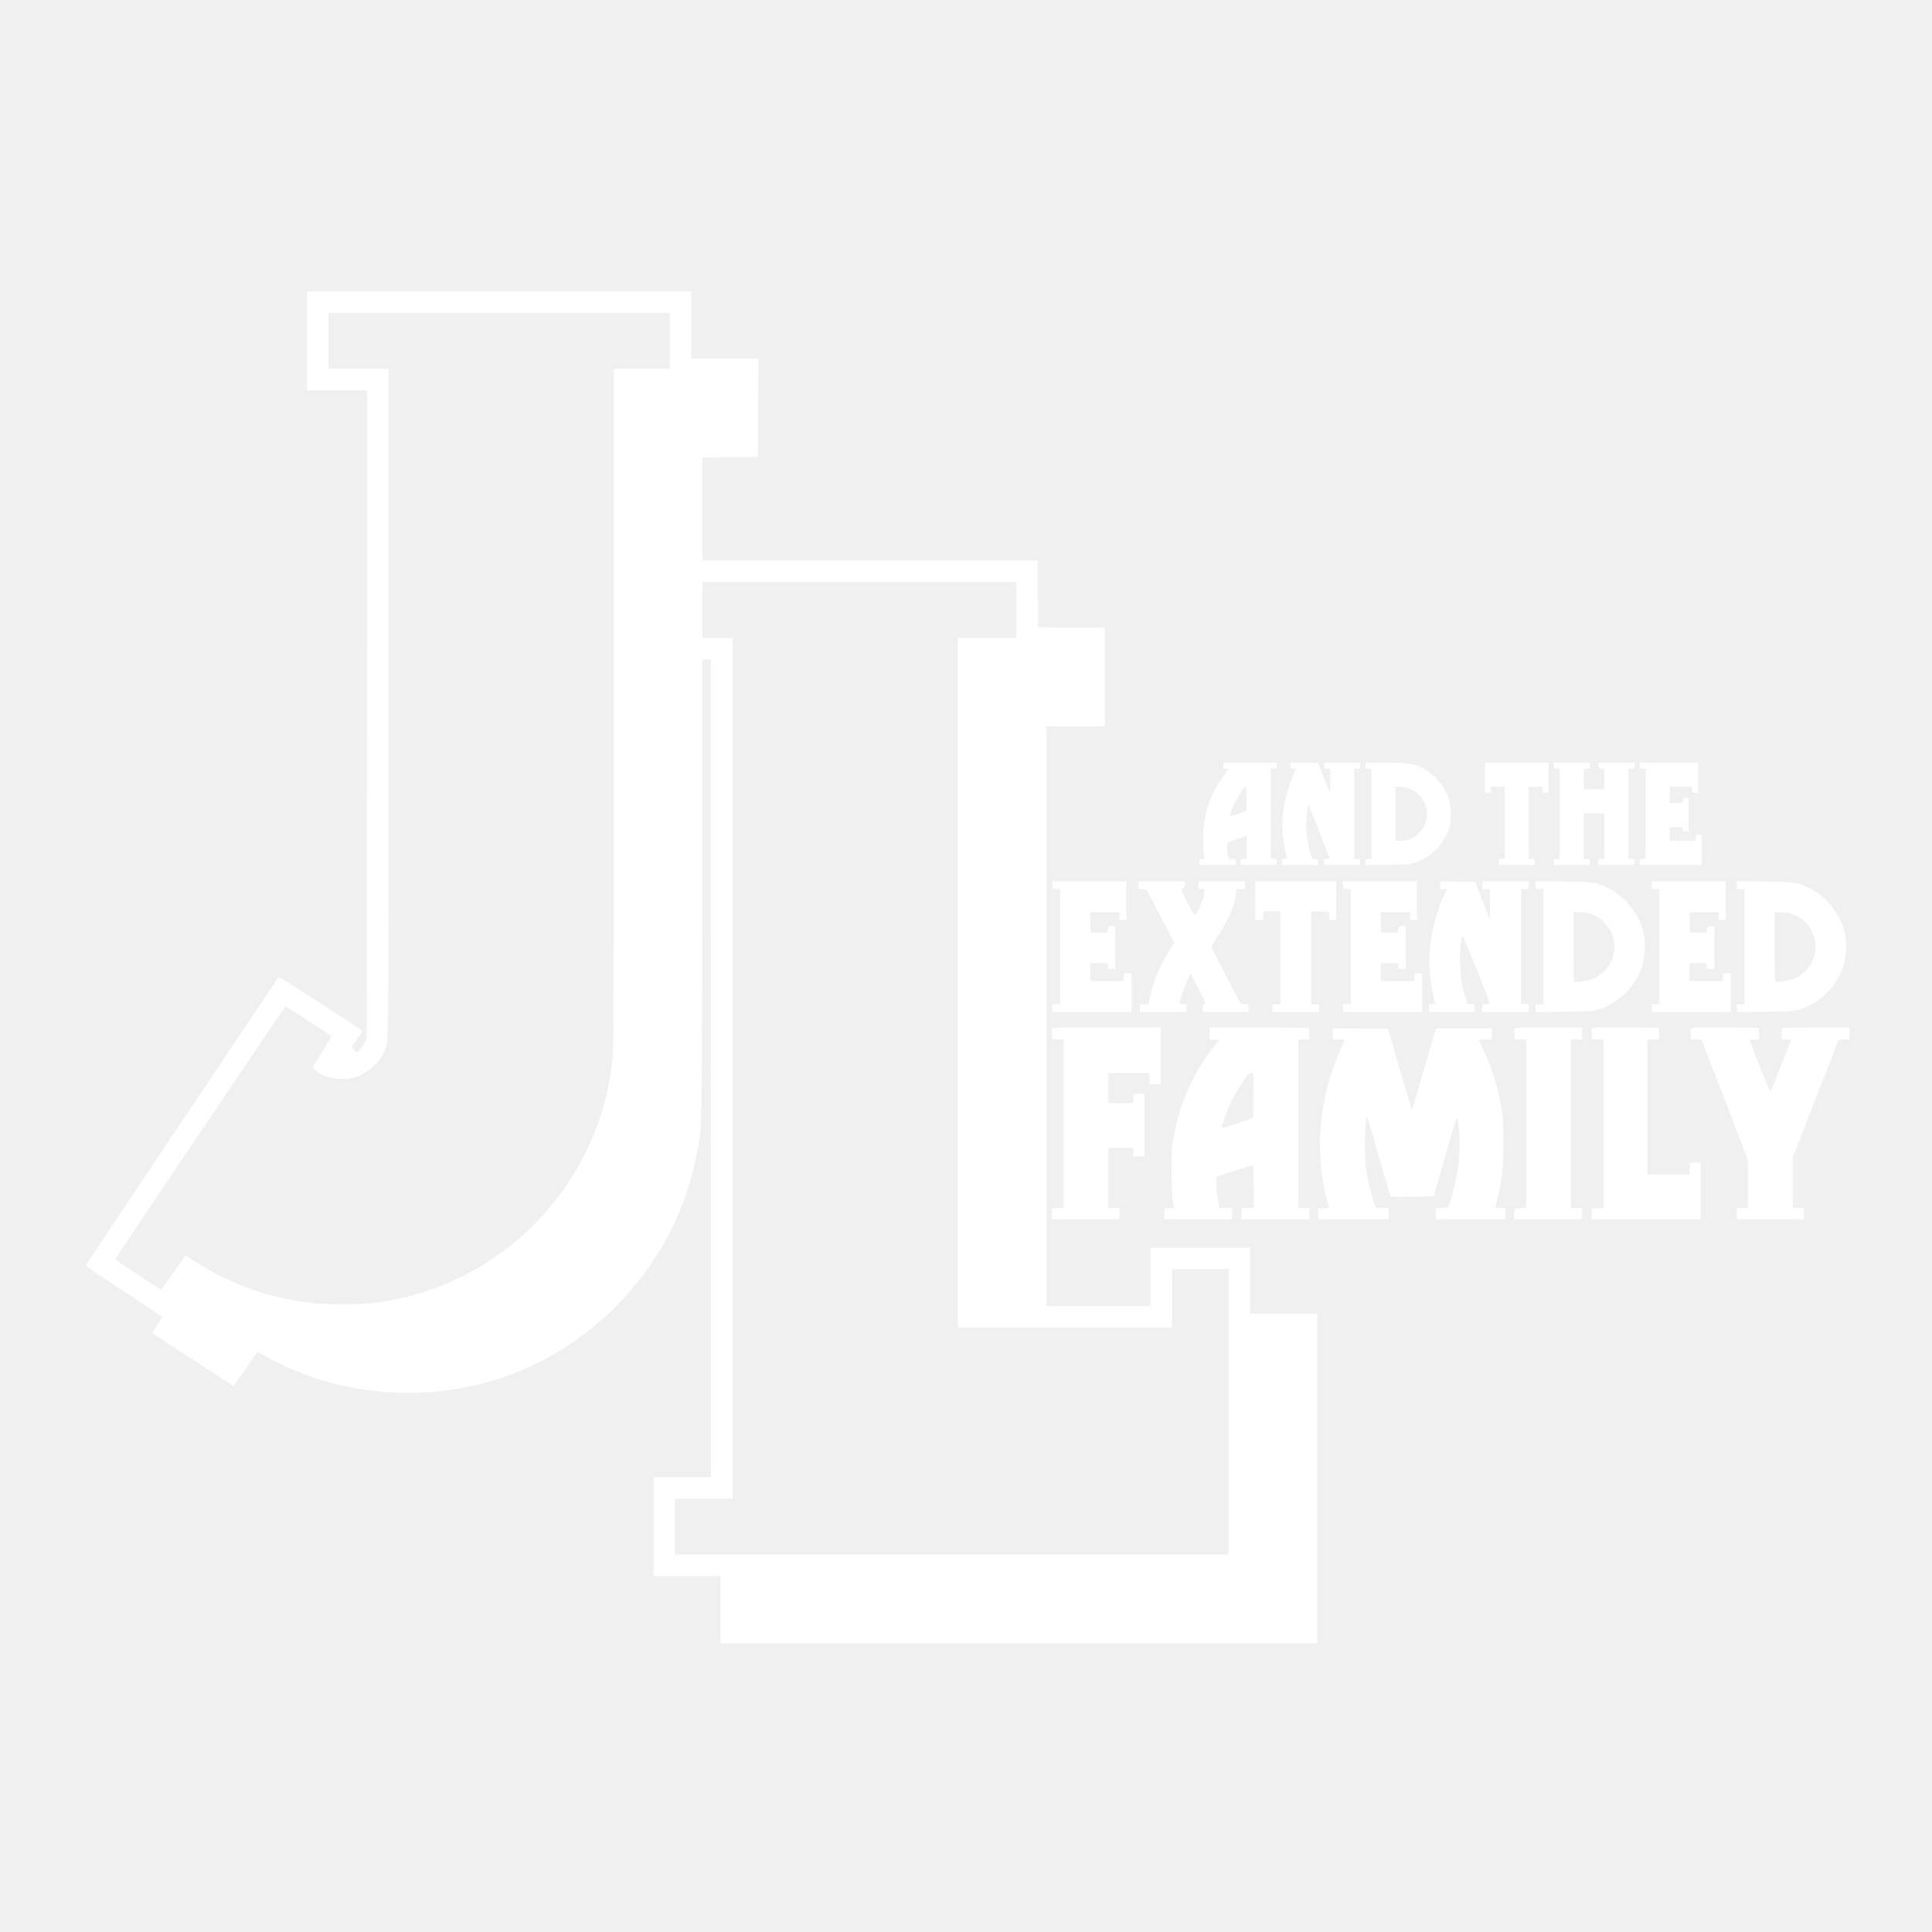
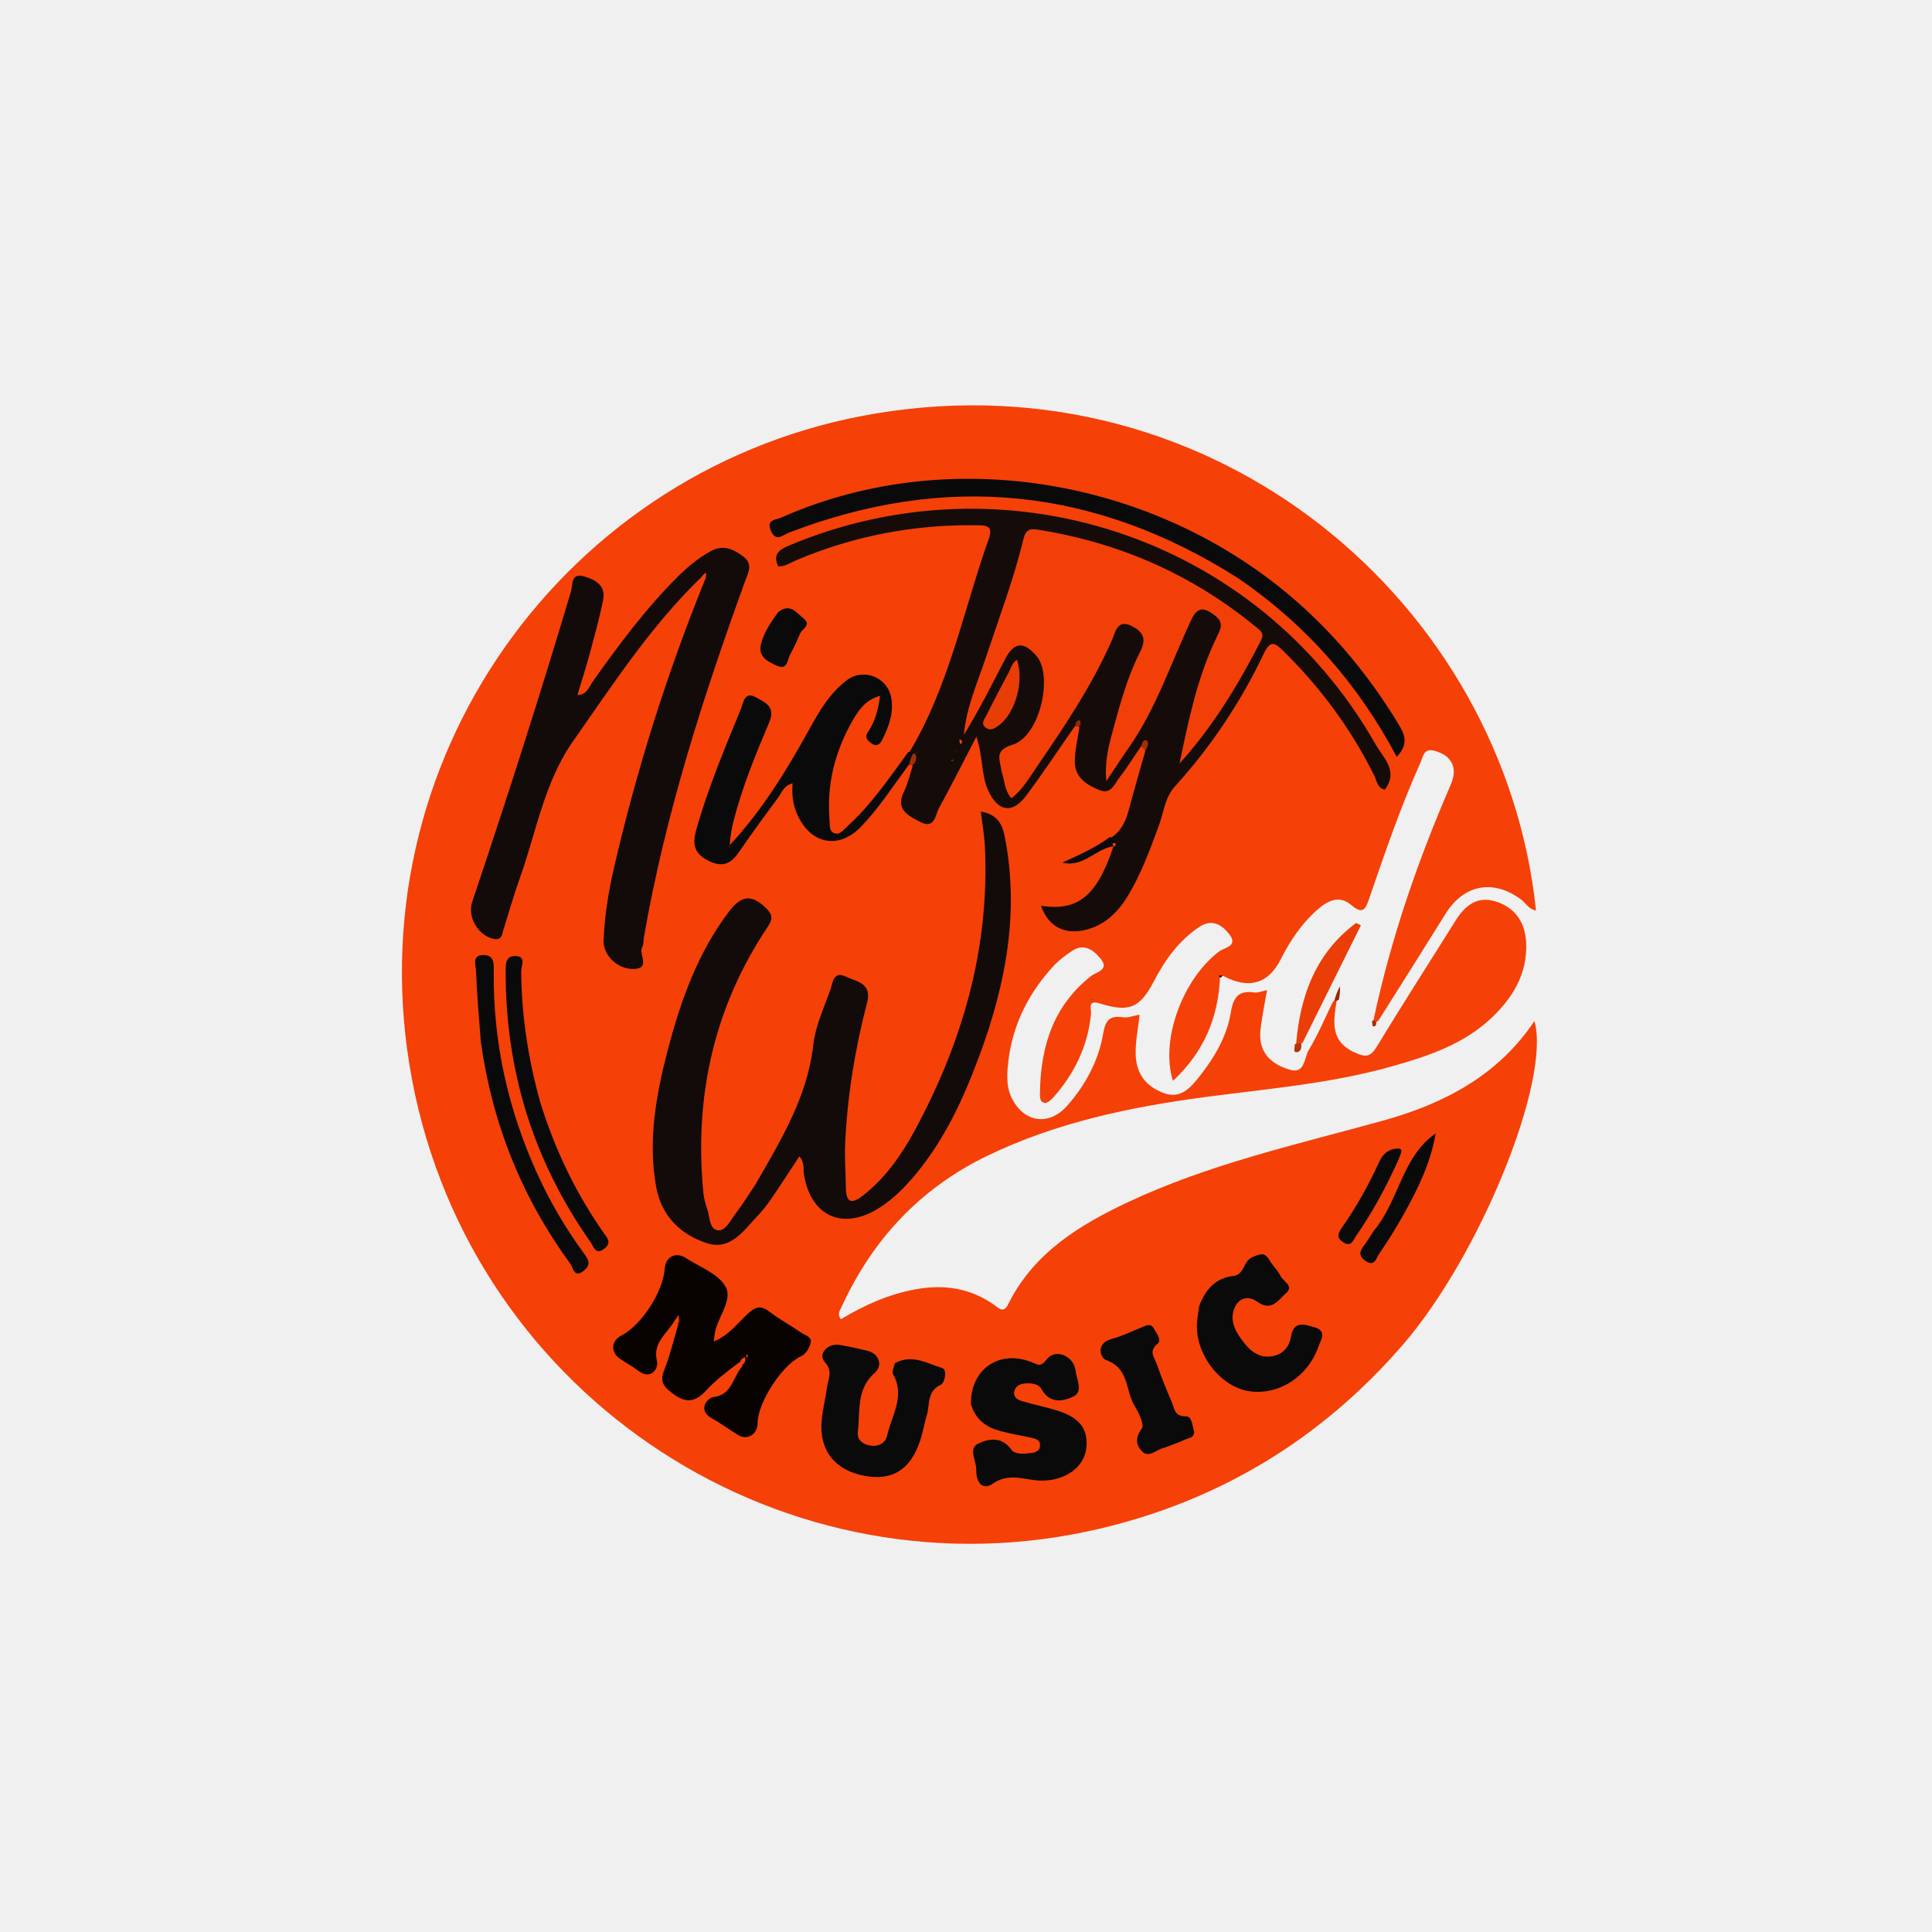
- <svg xmlns="http://www.w3.org/2000/svg" version="1.0" width="2247pt" height="2247pt" viewBox="0 0 2247 2247" preserveAspectRatio="xMidYMid meet">
-   <g transform="translate(0,2247) scale(0.1,-0.1)" fill="#FFFFFF" stroke="none">
-     <path d="M3570 18505 l0 -575 350 0 350 0 -2 -3767 -3 -3768 -21 -46 c-12 -25 -36 -62 -53 -82 l-33 -37 -34 28 c-19 15 -34 31 -34 35 0 4 29 47 65 94 52 69 63 89 53 99 -7 6 -226 150 -486 319 -395 256 -476 305 -487 294 -9 -11 -2205 -3292 -2237 -3344 -4 -6 187 -138 443 -304 247 -162 449 -296 449 -298 0 -2 -27 -44 -61 -94 -33 -50 -59 -92 -57 -93 11 -10 940 -616 943 -616 2 0 63 87 136 192 72 106 135 196 139 201 3 4 42 -13 86 -39 863 -497 1988 -572 2934 -194 468 187 902 487 1243 859 447 486 735 1058 856 1706 57 302 54 139 58 3048 l4 2677 49 0 50 0 0 -4755 0 -4755 -335 0 -335 0 0 -575 0 -575 390 0 390 0 0 -390 0 -390 3470 0 3470 0 0 1915 0 1915 -390 0 -390 0 0 385 0 385 -580 0 -580 0 0 -340 0 -340 -605 0 -605 0 0 3370 0 3370 340 0 340 0 0 575 0 575 -387 2 -388 3 -3 388 -2 387 -1950 0 -1950 0 0 600 0 600 323 2 322 3 3 573 2 572 -390 0 -390 0 0 390 0 390 -2235 0 -2235 0 0 -575z m4220 0 l0 -325 -325 0 -325 0 0 -3922 c0 -2630 -4 -3963 -11 -4043 -36 -425 -146 -810 -334 -1180 -484 -951 -1407 -1597 -2460 -1720 -165 -19 -527 -20 -695 -1 -503 57 -933 208 -1375 485 l-109 68 -36 -51 c-20 -28 -83 -117 -139 -198 -56 -82 -104 -148 -106 -148 -9 0 -535 350 -535 355 0 8 1957 2914 1974 2932 9 10 69 -26 271 -158 143 -94 264 -174 268 -179 5 -4 -41 -85 -102 -178 -61 -94 -111 -177 -111 -185 0 -23 90 -85 157 -108 74 -27 221 -36 294 -19 149 34 302 155 367 290 66 135 62 -184 62 4083 l0 3877 -350 0 -350 0 0 325 0 325 1985 0 1985 0 0 -325z m4030 -3130 l0 -325 -340 0 -340 0 0 -4010 0 -4010 1245 0 1245 0 0 340 0 340 330 0 330 0 0 -1660 0 -1660 -3220 0 -3220 0 0 325 0 325 335 0 335 0 0 5005 0 5005 -175 0 -175 0 0 325 0 325 1825 0 1825 0 0 -325z" />
-     <path d="M14230 13565 c0 -32 2 -35 31 -35 l31 0 -21 -27 c-205 -267 -290 -524 -278 -842 3 -80 8 -154 12 -163 6 -15 2 -18 -24 -18 -29 0 -31 -3 -31 -35 l0 -35 210 0 210 0 0 35 c0 34 -1 35 -39 35 l-40 0 -11 54 c-6 30 -10 74 -8 97 l3 42 113 38 112 38 0 -135 0 -134 -35 0 c-33 0 -35 -2 -35 -35 l0 -35 210 0 210 0 0 35 c0 33 -2 35 -35 35 l-35 0 0 525 0 525 35 0 c33 0 35 2 35 35 l0 35 -310 0 -310 0 0 -35z m268 -387 l-3 -142 -85 -27 c-47 -15 -90 -28 -97 -28 -26 -2 47 167 120 277 63 93 68 87 65 -80z" />
-     <path d="M15010 13565 c0 -32 2 -35 31 -35 21 0 29 -4 26 -12 -127 -298 -169 -517 -147 -755 9 -102 27 -204 46 -265 4 -15 -1 -18 -25 -18 -29 0 -31 -3 -31 -35 l0 -35 210 0 210 0 0 35 c0 33 -2 35 -35 35 -34 0 -35 1 -55 68 -36 115 -53 254 -46 382 7 125 19 195 30 170 3 -8 60 -150 125 -315 l118 -300 -34 -3 c-30 -3 -33 -6 -33 -38 l0 -34 210 0 210 0 0 35 c0 33 -2 35 -35 35 l-35 0 0 525 0 525 35 0 c33 0 35 2 35 35 l0 35 -210 0 -210 0 0 -35 c0 -33 2 -35 35 -35 l35 0 -1 -142 0 -143 -71 178 -72 177 -158 0 -158 0 0 -35z" />
-     <path d="M15880 13565 c0 -33 2 -35 35 -35 l35 0 0 -525 0 -525 -35 0 c-33 0 -35 -2 -35 -35 l0 -35 233 0 c160 0 252 5 298 14 202 43 385 217 445 421 21 73 23 217 5 295 -31 128 -116 257 -224 337 -141 105 -219 123 -529 123 l-228 0 0 -35z m532 -275 c65 -30 125 -91 156 -158 36 -76 37 -184 4 -253 -56 -115 -148 -179 -269 -187 l-73 -5 0 318 0 318 68 -5 c39 -3 86 -14 114 -28z" />
-     <path d="M17270 13425 l0 -175 35 0 c33 0 35 2 35 35 l0 35 80 0 80 0 0 -420 0 -420 -35 0 c-33 0 -35 -2 -35 -35 l0 -35 210 0 210 0 0 35 c0 33 -2 35 -35 35 l-35 0 0 420 0 420 80 0 80 0 0 -35 c0 -33 2 -35 35 -35 l35 0 0 175 0 175 -370 0 -370 0 0 -175z" />
-     <path d="M18070 13565 c0 -33 2 -35 35 -35 l35 0 0 -525 0 -525 -35 0 c-33 0 -35 -2 -35 -35 l0 -35 210 0 210 0 0 35 c0 33 -2 35 -35 35 l-35 0 0 265 0 265 120 0 120 0 0 -265 0 -265 -35 0 c-33 0 -35 -2 -35 -35 l0 -35 210 0 210 0 0 35 c0 33 -2 35 -35 35 l-35 0 0 525 0 525 35 0 c33 0 35 2 35 35 l0 35 -210 0 -210 0 0 -35 c0 -33 2 -35 35 -35 l35 0 0 -120 0 -120 -120 0 -120 0 0 120 0 120 35 0 c33 0 35 2 35 35 l0 35 -210 0 -210 0 0 -35z" />
-     <path d="M19070 13565 c0 -33 2 -35 35 -35 l35 0 0 -525 0 -525 -35 0 c-33 0 -35 -2 -35 -35 l0 -35 360 0 360 0 0 175 0 175 -35 0 c-33 0 -35 -2 -35 -35 l0 -35 -150 0 -150 0 0 80 0 80 75 0 c73 0 75 -1 75 -25 0 -22 4 -25 35 -25 l35 0 0 195 0 195 -35 0 c-32 0 -35 -2 -35 -30 l0 -30 -75 0 -75 0 0 95 0 95 130 0 130 0 0 -35 c0 -33 2 -35 35 -35 l35 0 0 175 0 175 -340 0 -340 0 0 -35z" />
-     <path d="M12240 12175 l0 -45 45 0 45 0 0 -670 0 -670 -45 0 -45 0 0 -45 0 -45 460 0 460 0 0 225 0 225 -45 0 -45 0 0 -45 0 -45 -195 0 -195 0 0 105 0 105 100 0 100 0 0 -35 c0 -35 0 -35 45 -35 l45 0 0 251 0 250 -42 -3 c-42 -3 -43 -4 -46 -41 l-3 -38 -97 3 -97 3 -3 118 -3 117 171 0 170 0 0 -45 0 -45 40 0 40 0 0 225 0 225 -430 0 -430 0 0 -45z" />
-     <path d="M13240 12176 l0 -45 46 -3 47 -3 163 -312 163 -311 -55 -83 c-105 -156 -183 -340 -225 -526 l-23 -103 -48 0 -48 0 0 -45 0 -45 270 0 270 0 0 45 0 45 -40 0 c-30 0 -40 4 -40 16 0 27 67 219 98 280 l29 58 91 -175 c81 -154 89 -174 72 -177 -16 -3 -20 -11 -20 -48 l0 -44 265 0 265 0 0 45 0 45 -44 0 -44 0 -171 328 c-94 181 -171 334 -171 340 0 6 35 66 79 134 133 209 181 317 202 458 l11 80 49 0 49 0 0 45 0 45 -270 0 -270 0 0 -45 0 -45 36 0 37 0 -6 -49 c-6 -52 -38 -136 -82 -214 -32 -57 -23 -67 -123 125 -68 130 -70 137 -49 140 18 2 23 10 25 46 l3 42 -270 0 -271 0 0 -44z" />
-     <path d="M14600 11995 l0 -225 45 0 45 0 0 50 0 50 100 0 100 0 0 -540 0 -540 -45 0 -45 0 0 -45 0 -45 270 0 270 0 0 45 0 45 -45 0 -45 0 0 540 0 541 103 -3 102 -3 3 -47 3 -48 40 0 39 0 0 225 0 225 -470 0 -470 0 0 -225z" />
-     <path d="M15620 12175 l0 -45 45 0 45 0 0 -670 0 -670 -45 0 -45 0 0 -45 0 -45 460 0 460 0 0 225 0 225 -45 0 -45 0 0 -45 0 -45 -195 0 -195 0 0 105 0 105 100 0 100 0 0 -35 c0 -35 0 -35 45 -35 l45 0 0 251 0 250 -42 -3 c-42 -3 -43 -4 -46 -41 l-3 -38 -97 3 -97 3 -3 118 -3 117 171 0 170 0 0 -45 0 -45 40 0 40 0 0 225 0 225 -430 0 -430 0 0 -45z" />
-     <path d="M16750 12175 l0 -45 39 0 40 0 -34 -72 c-85 -186 -147 -418 -166 -627 -16 -184 -2 -343 57 -613 6 -27 5 -28 -30 -28 l-36 0 0 -45 0 -45 265 0 265 0 0 44 0 45 -42 3 -42 3 -22 71 c-41 130 -55 218 -61 379 -5 150 7 312 25 342 5 9 217 -510 318 -779 5 -16 0 -18 -40 -18 l-46 0 0 -45 0 -45 270 0 270 0 0 45 0 45 -45 0 -45 0 0 670 0 670 45 0 45 0 0 45 0 45 -270 0 -270 0 0 -45 0 -45 45 0 45 0 -1 -177 0 -178 -87 220 -87 220 -203 3 -202 2 0 -45z" />
-     <path d="M17860 12176 l0 -46 45 0 45 0 0 -670 0 -670 -45 0 -45 0 0 -46 0 -45 328 4 c362 4 384 7 516 73 184 92 327 256 392 449 35 104 44 281 20 395 -44 211 -210 421 -411 520 -142 70 -162 73 -522 78 l-323 3 0 -45z m681 -352 c257 -122 315 -450 115 -650 -32 -31 -80 -66 -112 -81 -58 -26 -198 -51 -228 -40 -14 6 -16 45 -16 408 l0 401 88 -4 c72 -2 98 -8 153 -34z" />
-     <path d="M19210 12175 l0 -45 45 0 45 0 0 -670 0 -670 -45 0 -45 0 0 -45 0 -45 460 0 460 0 0 225 0 225 -45 0 -45 0 0 -45 0 -45 -195 0 -195 0 0 105 0 105 100 0 100 0 0 -35 c0 -35 0 -35 45 -35 l45 0 0 251 0 250 -42 -3 c-42 -3 -43 -4 -46 -41 l-3 -38 -97 3 -97 3 -3 118 -3 117 171 0 170 0 0 -45 0 -45 40 0 40 0 0 225 0 225 -430 0 -430 0 0 -45z" />
-     <path d="M20200 12176 l0 -46 45 0 45 0 0 -670 0 -670 -45 0 -45 0 0 -46 0 -45 328 4 c362 4 384 7 516 73 184 92 327 256 392 449 35 104 44 281 20 395 -44 211 -210 421 -411 520 -142 70 -162 73 -522 78 l-323 3 0 -45z m681 -352 c257 -122 315 -450 115 -650 -32 -31 -80 -66 -112 -81 -58 -26 -198 -51 -228 -40 -14 6 -16 45 -16 408 l0 401 88 -4 c72 -2 98 -8 153 -34z" />
-     <path d="M12234 10506 c-3 -7 -4 -38 -2 -67 l3 -54 68 -3 67 -3 0 -979 0 -979 -67 -3 -68 -3 -3 -62 -3 -63 396 0 395 0 0 65 0 65 -65 0 -65 0 0 350 0 350 145 0 145 0 0 -50 0 -50 65 0 65 0 0 365 0 366 -62 -3 -63 -3 -3 -52 -3 -53 -145 0 -144 0 0 175 0 175 240 0 240 0 0 -65 0 -65 65 0 65 0 0 330 0 330 -630 0 c-525 0 -632 -2 -636 -14z" />
-     <path d="M14070 10451 l0 -70 55 -3 55 -3 -56 -70 c-239 -298 -405 -670 -476 -1063 -20 -113 -23 -157 -22 -392 1 -186 5 -289 16 -347 l14 -82 -55 -3 -56 -3 -3 -62 -3 -63 396 0 395 0 0 65 0 65 -74 0 -74 0 -18 98 c-10 53 -18 135 -18 181 l-1 85 210 68 c116 37 213 68 218 68 4 0 7 -112 7 -250 l0 -250 -70 0 -70 0 0 -65 0 -65 395 0 395 0 0 65 0 65 -65 0 -65 0 0 980 0 980 65 0 66 0 -3 68 -3 67 -577 3 -578 2 0 -69z m508 -723 l-3 -262 -175 -58 c-96 -31 -180 -57 -187 -57 -17 -1 46 178 107 304 47 98 124 224 182 298 20 24 38 37 54 37 l24 0 -2 -262z" />
-     <path d="M17614 10506 c-3 -7 -4 -38 -2 -67 l3 -54 68 -3 67 -3 0 -979 0 -979 -67 -3 -68 -3 -3 -62 -3 -63 396 0 395 0 0 65 0 65 -65 0 -65 0 0 980 0 980 65 0 65 0 0 70 0 70 -390 0 c-321 0 -392 -2 -396 -14z" />
-     <path d="M18514 10506 c-3 -7 -4 -38 -2 -67 l3 -54 68 -3 67 -3 0 -979 0 -979 -67 -3 -68 -3 -3 -62 -3 -63 636 0 635 0 0 330 0 331 -62 -3 -63 -3 -3 -67 -3 -68 -244 0 -245 0 0 785 0 784 68 3 67 3 0 65 0 65 -388 3 c-322 2 -388 0 -393 -12z" />
-     <path d="M19664 10506 c-3 -7 -4 -38 -2 -67 l3 -54 63 -5 63 -5 270 -699 269 -698 0 -279 0 -279 -65 0 -65 0 0 -65 0 -65 390 0 390 0 0 65 0 65 -65 0 -65 0 0 293 0 292 267 687 268 688 63 0 62 0 0 70 0 70 -392 -2 -393 -3 -3 -67 -3 -68 57 0 c41 0 55 -3 51 -12 -2 -7 -55 -141 -116 -297 -61 -156 -115 -290 -119 -297 -6 -11 -161 372 -238 589 -5 15 1 17 50 17 l57 0 -3 68 -3 67 -393 3 c-326 2 -393 0 -398 -12z" />
-     <path d="M15500 10445 l0 -65 70 0 c39 0 70 -1 70 -3 0 -2 -23 -55 -51 -118 -249 -555 -305 -1177 -156 -1746 l24 -92 -61 -3 -61 -3 -3 -62 -3 -63 411 0 410 0 0 65 0 65 -74 0 -74 0 -26 78 c-33 99 -61 213 -83 332 -29 154 -20 725 10 650 3 -8 63 -213 132 -455 69 -242 128 -448 131 -458 5 -16 24 -17 257 -15 l251 3 136 474 c151 529 141 513 160 266 18 -240 -7 -463 -81 -723 -46 -159 -40 -152 -121 -152 l-68 0 0 -65 0 -65 405 0 405 0 0 65 0 65 -60 0 c-33 0 -60 2 -60 4 0 3 13 60 30 128 55 229 65 327 65 623 0 287 -9 371 -60 590 -43 182 -116 388 -190 535 -19 38 -35 72 -35 75 0 3 34 5 75 5 l75 0 0 65 0 65 -325 0 -324 0 -14 -47 c-8 -27 -70 -240 -138 -475 -68 -235 -126 -425 -129 -422 -3 3 -66 215 -141 472 l-136 467 -321 3 -322 2 0 -65z" />
-   </g>
+ <svg xmlns="http://www.w3.org/2000/svg" version="1.1" id="Layer_1" x="0px" y="0px" width="100%" viewBox="0 0 500 500" enable-background="new 0 0 500 500" xml:space="preserve">
+   <path fill="#F54008" opacity="1" stroke="none" d=" M315.751,252.825   C315.278,263.555 311.466,272.335 303.561,279.737   C300.2,269.103 306.131,253.337 315.502,246.242   C316.872,245.206 320.587,244.884 318.103,241.735   C316.137,239.242 313.627,237.709 310.329,239.92   C305.045,243.463 301.506,248.43 298.621,253.955   C295.021,260.849 292.249,262.075 284.651,259.695   C281.337,258.657 282.478,261.095 282.354,262.38   C281.557,270.636 278.135,277.704 272.733,283.874   C272.112,284.583 271.063,285.547 270.372,285.432   C268.967,285.197 269.127,283.633 269.147,282.542   C269.364,270.728 272.631,260.26 282.358,252.605   C283.765,251.498 287.274,251.044 284.761,248.015   C282.882,245.75 280.468,244.055 277.392,246.133   C275.746,247.246 274.095,248.45 272.754,249.897   C265.742,257.463 261.509,266.323 260.757,276.704   C260.575,279.212 260.666,281.731 261.782,284.05   C264.905,290.539 271.438,291.553 276.226,286.122   C280.927,280.792 284.281,274.549 285.484,267.579   C286.101,264.001 287.147,262.764 290.644,263.28   C291.848,263.458 293.159,262.906 294.935,262.599   C294.535,266.356 293.762,269.748 293.926,273.216   C294.161,278.195 296.844,281.3 301.257,282.91   C305.598,284.494 308.158,281.443 310.444,278.556   C314.307,273.678 317.502,268.225 318.516,262.125   C319.208,257.96 320.529,256.272 324.678,256.858   C325.557,256.982 326.516,256.53 327.906,256.248   C327.417,259.015 326.942,261.411 326.586,263.826   C326.344,265.464 326.035,267.147 326.166,268.776   C326.546,273.502 330.091,275.769 333.938,276.875   C337.766,277.977 337.514,273.667 338.718,271.707   C341.059,267.897 342.777,263.704 344.902,259.354   C345.248,258.905 345.446,258.771 345.956,258.811   C345.064,264.362 344.122,269.506 350.746,272.457   C353.38,273.631 354.655,273.606 356.279,270.925   C362.919,259.967 369.868,249.197 376.65,238.325   C379.18,234.269 382.388,231.693 387.402,233.399   C392.413,235.105 394.779,239.068 394.974,244.1   C395.279,251.967 391.559,258.157 386.024,263.405   C378.758,270.294 369.592,273.324 360.262,275.965   C344.483,280.431 328.188,281.758 312.019,283.898   C292.484,286.484 273.272,290.509 255.395,299.178   C238.089,307.569 225.721,320.873 217.755,338.325   C217.359,339.192 216.606,340.03 217.607,341.424   C223.679,337.759 230.104,334.877 237.228,333.624   C244.494,332.346 251.141,333.41 257.195,337.64   C258.606,338.626 259.706,339.976 260.958,337.457   C267.513,324.278 279.259,317.076 291.909,311.122   C312.968,301.21 335.617,296.2 357.897,290.025   C373.628,285.666 387.662,278.395 397.11,264.243   C401.44,279.464 383.081,324.886 363.044,348.039   C342.137,372.195 316.069,388.132 284.994,395.533   C203.711,414.893 122.331,362.155 106.656,279.514   C91.021,197.086 146.561,120.284 226.775,106.986   C314.549,92.434 389.173,156.061 397.518,235.619   C395.675,235.372 394.909,233.739 393.704,232.836   C386.53,227.457 378.871,228.85 374.113,236.476   C368.386,245.656 362.637,254.821 356.669,264.244   C356.151,264.573 355.863,264.651 355.392,264.32   C359.92,242.93 366.932,222.709 375.479,203.007   C377.32,198.762 375.795,195.513 371.209,194.296   C368.414,193.554 368.285,195.867 367.611,197.37   C362.505,208.754 358.468,220.55 354.419,232.333   C353.441,235.178 352.834,236.891 349.658,234.185   C346.996,231.917 344.217,232.696 341.563,234.902   C337.107,238.607 333.99,243.24 331.418,248.332   C328.283,254.536 323.286,256.079 316.767,252.669   C316.19,252.519 315.947,252.49 315.751,252.825  z" />
+   <path fill="#EB3E07" opacity="1" stroke="none" d=" M335.432,270.192   C336.491,257.517 340.61,246.549 350.969,238.861   C351.381,239.063 351.793,239.265 352.204,239.466   C347.258,249.452 342.311,259.438 337.188,269.715   C336.644,270.356 336.208,270.498 335.432,270.192  z" />
+   <path fill="#8F2808" opacity="1" stroke="none" d=" M346.496,258.721   C346.066,258.996 345.863,259.007 345.355,259.029   C345.556,257.861 346.061,256.683 346.747,255.246   C346.861,256.144 346.793,257.3 346.496,258.721  z" />
+   <path fill="#B83208" opacity="1" stroke="none" d=" M335.069,270.271   C335.571,269.977 335.982,270.003 336.702,270.018   C336.973,271.01 336.67,272.174 335.712,272.302   C334.496,272.464 335.15,271.22 335.069,270.271  z" />
+   <path fill="#A62E07" opacity="1" stroke="none" d=" M355.099,264.208   C355.418,263.999 355.628,264.086 356.139,264.334   C356.243,265.044 356.119,265.74 355.359,265.629   C355.185,265.604 355.109,264.898 355.099,264.208  z" />
+   <path fill="#8F2808" opacity="1" stroke="none" d=" M346.963,255.002   C346.974,255.007 346.938,254.894 346.934,254.941   C346.929,254.987 346.953,254.997 346.963,255.002  z" />
+   <path fill="#150C0A" opacity="1" stroke="none" d=" M278.253,187.843   C273.894,194.037 269.907,200.158 265.524,205.981   C261.916,210.776 258.136,210.019 255.659,204.382   C253.901,200.38 254.455,195.886 252.68,190.661   C249.205,197.344 246.242,203.27 243.041,209.066   C242.033,210.891 241.987,214.724 238.128,212.705   C235.038,211.089 231.634,209.521 233.957,204.835   C234.905,202.924 235.383,200.78 236.162,198.367   C236.15,197.685 236.024,197.39 235.711,196.658   C235.55,196.209 235.527,195.733 235.53,195.494   C235.534,195.256 235.527,194.779 235.407,194.574   C245.71,177.374 249.347,157.836 255.914,139.396   C257.136,135.966 255.141,135.966 252.711,135.933   C236.503,135.716 220.926,138.688 205.996,145.014   C204.499,145.648 203.139,146.682 201.402,146.591   C199.91,143.386 201.657,142.255 204.35,141.123   C259.32,118.032 324.88,137.961 356.03,192.69   C358.011,196.171 362.04,199.538 358.374,204.369   C356.389,203.936 356.309,202.013 355.619,200.632   C349.612,188.597 341.749,177.94 332.163,168.51   C329.925,166.308 328.776,165.556 327.043,169.205   C321.083,181.752 313.393,193.226 304.067,203.539   C301.426,206.46 301.191,210.193 299.947,213.569   C297.698,219.668 295.486,225.769 292.175,231.387   C289.66,235.655 286.381,239.147 281.413,240.531   C275.658,242.135 271.285,239.864 269.405,234.412   C278.843,235.881 283.834,232.033 288.122,219.17   C287.718,218.428 287.594,218.285 287.414,217.863   C287.428,217.408 287.498,217.232 287.59,216.773   C291.255,214.311 291.875,210.503 292.858,206.861   C293.928,202.898 295.104,198.963 296.322,194.641   C296.485,193.637 296.367,193.102 295.448,192.985   C293.442,195.762 291.847,198.513 289.888,200.974   C288.564,202.637 287.624,205.695 284.661,204.522   C281.387,203.226 278.161,201.304 278.16,197.148   C278.159,194.351 278.833,191.553 279.326,188.347   C279.178,187.629 278.843,187.541 278.253,187.843  z" />
+   <path fill="#120B0A" opacity="1" stroke="none" d=" M195.544,306.491   C202.166,294.923 208.945,283.893 210.461,270.499   C211.012,265.635 213.184,260.925 214.872,256.236   C215.494,254.51 215.562,251.18 218.868,252.729   C221.598,254.007 225.722,254.407 224.421,259.4   C221.31,271.347 219.301,283.49 218.732,295.833   C218.556,299.645 218.865,303.479 218.908,307.304   C218.958,311.838 220.803,311.434 223.632,309.176   C229.353,304.611 233.413,298.711 236.817,292.406   C249.132,269.59 256.104,245.398 254.897,219.228   C254.76,216.273 254.227,213.337 253.835,210.022   C257.748,210.717 259.297,212.865 259.986,216.318   C263.902,235.953 260.306,254.702 253.513,273.086   C249.461,284.052 244.64,294.626 237.107,303.739   C234.336,307.091 231.326,310.192 227.638,312.547   C218.174,318.59 209.811,314.85 208.047,303.853   C207.823,302.453 208.302,300.87 206.868,299.27   C204.35,303.09 201.976,306.781 199.499,310.402   C198.469,311.909 197.31,313.351 196.052,314.673   C192.426,318.483 189.055,323.749 182.866,321.711   C176.084,319.477 171.17,314.667 169.825,307.217   C167.642,295.124 169.788,283.342 172.836,271.688   C176.178,258.906 180.584,246.558 188.689,235.876   C191.952,231.576 194.685,231.441 198.373,235.15   C199.888,236.674 200.077,237.774 198.729,239.786   C184.746,260.665 179.639,283.763 182.023,308.638   C182.164,310.113 182.58,311.587 183.057,312.998   C183.721,314.96 183.557,318.078 185.721,318.391   C187.75,318.684 188.993,315.891 190.278,314.209   C192.092,311.833 193.674,309.28 195.544,306.491  z" />
+   <path fill="#120B0A" opacity="1" stroke="none" d=" M181.613,149.266   C168.473,161.929 158.699,177.026 148.371,191.73   C140.784,202.532 138.807,215.35 134.503,227.333   C132.93,231.711 131.69,236.208 130.271,240.642   C129.89,241.831 129.921,243.384 127.838,242.994   C123.824,242.243 120.874,237.353 122.206,233.398   C131.173,206.767 139.738,180.008 147.768,153.078   C148.258,151.434 147.727,148.293 150.881,149.107   C153.781,149.856 156.864,151.356 156.091,155.241   C155.12,160.122 153.758,164.93 152.461,169.742   C151.57,173.051 150.503,176.313 149.427,179.888   C151.921,179.818 152.401,177.808 153.345,176.475   C160.087,166.958 167.031,157.605 175.309,149.34   C177.901,146.751 180.709,144.415 183.964,142.633   C187.126,140.902 189.676,142.052 192.241,143.93   C195.08,146.008 193.591,148.301 192.752,150.617   C181.858,180.665 172.102,211.037 166.635,242.626   C166.493,243.445 166.618,244.409 166.223,245.068   C165.137,246.877 168.546,250.63 164.044,250.767   C159.843,250.895 156.074,247.24 156.215,243.395   C156.447,237.064 157.471,230.809 158.893,224.641   C164.698,199.479 172.402,174.911 182.213,150.628   C182.562,149.812 182.421,149.518 181.613,149.266  z" />
+   <path fill="#080200" opacity="1" stroke="none" d=" M174.844,341.346   C172.884,345.075 168.793,347.221 170.031,352.3   C170.457,354.049 168.523,357.379 165.075,354.68   C163.64,353.556 161.99,352.712 160.481,351.677   C157.986,349.968 158.137,347.03 160.755,345.674   C166.061,342.925 171.595,334.381 172.053,328.229   C172.274,325.264 174.891,323.895 177.429,325.54   C181.047,327.884 185.883,329.626 187.778,332.989   C189.664,336.336 185.91,340.678 185.053,344.693   C184.918,345.324 184.879,345.975 184.724,347.163   C188.693,345.555 190.882,342.424 193.535,339.981   C195.423,338.243 196.839,337.737 199.044,339.41   C201.688,341.416 204.628,343.029 207.376,344.905   C208.391,345.599 210.241,345.951 209.776,347.627   C209.4,348.986 208.625,350.39 207.145,351.085   C202.337,353.345 196.061,363.093 196.07,368.279   C196.075,371.187 193.436,372.847 191.024,371.386   C188.747,370.008 186.616,368.376 184.288,367.098   C180.305,364.91 183.178,361.755 184.566,361.588   C189.521,360.989 189.614,356.435 192.128,353.536   C192.207,353.032 192.196,352.864 192.102,352.589   C191.862,352.554 191.706,352.627 191.433,352.471   C188.446,354.749 185.336,357.034 182.773,359.823   C179.898,362.951 177.492,363.224 174.039,360.599   C171.718,358.834 170.709,357.543 171.888,354.602   C173.361,350.928 174.277,347.032 175.508,342.859   C175.515,341.962 175.342,341.474 174.844,341.346  z" />
+   <path fill="#0A0A0A" opacity="1" stroke="none" d=" M188.838,218.748   C197.072,209.913 203.428,199.628 209.279,189.028   C211.949,184.19 214.659,179.45 219.145,176.048   C223.43,172.799 229.659,175.2 230.643,180.548   C231.368,184.487 230.022,188.093 228.262,191.556   C227.615,192.828 226.743,193.262 225.475,192.349   C224.446,191.609 223.699,190.802 224.611,189.471   C226.429,186.817 227.255,183.826 227.766,180.087   C224.155,181.054 222.364,183.559 220.855,186.14   C216.122,194.23 213.883,202.965 214.698,212.373   C214.793,213.474 214.538,214.925 215.706,215.535   C217.213,216.322 218.163,214.886 219.065,214.073   C225.288,208.466 229.987,201.591 235.067,194.611   C235.429,194.498 235.572,194.627 235.929,194.952   C236.765,196.146 236.344,196.909 235.309,197.809   C231.129,203.402 227.537,209.027 222.927,213.856   C217.144,219.915 209.845,218.566 206.354,210.85   C205.239,208.387 204.884,205.759 205.118,202.714   C202.773,203.322 202.274,205.241 201.3,206.542   C197.815,211.197 194.409,215.916 191.105,220.701   C188.945,223.829 186.641,224.494 183.103,222.638   C179.476,220.735 179.213,218.202 180.177,214.784   C183.207,204.042 187.511,193.774 191.744,183.483   C192.389,181.914 192.622,178.798 195.577,180.448   C197.828,181.705 200.835,182.8 199.118,186.838   C195.543,195.244 192.084,203.718 189.801,212.599   C189.308,214.519 189.021,216.493 188.838,218.748  z" />
+   <path fill="#0A0A0A" opacity="1" stroke="none" d=" M320.34,149.585   C283.308,126.074 244.646,122.256 204.045,137.902   C202.573,138.469 200.827,140.336 199.532,137.426   C198.2,134.431 200.785,134.564 202.234,133.922   C247.131,114.037 303.132,124.429 339.59,159.334   C348.435,167.803 355.87,177.346 362.18,187.825   C363.84,190.581 364.267,192.962 361.469,195.849   C351.532,177.136 338.058,161.679 320.34,149.585  z" />
+   <path fill="#0A0A0A" opacity="1" stroke="none" d=" M251.277,363.372   C251.156,354.274 258.636,349.242 266.923,352.504   C268.551,353.144 269.237,353.964 270.906,351.788   C273.146,348.867 277.909,350.919 278.344,354.691   C278.609,356.997 280.442,360.173 277.775,361.437   C275.23,362.644 271.711,363.403 269.588,359.568   C268.758,358.07 266.827,357.867 265.075,358.058   C263.793,358.198 262.805,358.822 262.504,360.061   C262.15,361.513 263.321,362.254 264.387,362.579   C267.404,363.497 270.519,364.092 273.531,365.026   C279.332,366.823 281.587,369.729 281.165,374.548   C280.789,378.837 277.198,382.156 272,383.006   C271.508,383.087 271.006,383.111 270.508,383.153   C266.039,383.53 261.608,380.712 256.975,383.948   C254.23,385.864 252.588,383.569 252.655,380.429   C252.705,378.078 250.52,374.887 253.134,373.607   C255.656,372.372 259.18,371.644 261.629,375.034   C262.669,376.474 264.647,376.238 266.314,376.107   C267.677,376 269.155,375.705 269.16,373.976   C269.164,372.53 267.825,372.283 266.672,372.038   C264.071,371.487 261.441,371.042 258.877,370.354   C255.331,369.402 252.499,367.515 251.277,363.372  z" />
+   <path fill="#0A0A0A" opacity="1" stroke="none" d=" M231.579,352.801   C236.049,350.332 239.917,352.879 243.77,354.022   C245.351,354.491 244.408,357.943 243.543,358.337   C239.813,360.035 240.683,363.494 239.855,366.282   C239.193,368.51 238.804,370.826 238.063,373.025   C235.565,380.444 230.831,383.31 223.602,381.92   C216.036,380.465 211.978,375.323 212.635,367.726   C212.893,364.755 213.648,361.831 214.056,358.868   C214.347,356.759 215.616,354.908 213.466,352.511   C211.591,350.421 214.182,347.548 217.317,348.065   C219.774,348.47 222.211,349.025 224.63,349.625   C227.48,350.332 228.548,353.387 226.384,355.28   C221.545,359.512 222.645,365.303 222.001,370.618   C221.777,372.474 223.059,373.662 224.947,374.051   C227.302,374.535 229.133,373.563 229.626,371.395   C230.801,366.225 234.34,361.227 231.089,355.586   C230.77,355.032 231.304,353.986 231.579,352.801  z" />
+   <path fill="#0A0A0A" opacity="1" stroke="none" d=" M310.377,337.923   C312.057,333.504 314.752,330.722 319.163,330.224   C322.17,329.884 321.63,326.379 324.155,325.337   C326.183,324.5 327.257,323.98 328.5,326.087   C329.34,327.511 330.64,328.686 331.351,330.157   C332.045,331.592 334.95,332.824 332.885,334.616   C330.94,336.304 329.106,339.606 325.377,336.884   C322.881,335.063 320.339,336.048 319.348,338.871   C318.187,342.18 320.014,345.023 321.985,347.545   C323.792,349.856 326.07,351.54 329.254,350.992   C332.06,350.508 333.671,348.546 334.104,345.937   C334.807,341.693 337.527,342.785 340.047,343.453   C343.575,344.388 341.833,346.739 341.175,348.592   C338.42,356.348 330.971,361.107 323.4,360.061   C316.407,359.096 310.041,351.563 309.753,343.749   C309.686,341.942 310.053,340.12 310.377,337.923  z" />
+   <path fill="#0A0A0A" opacity="1" stroke="none" d=" M124.428,269.556   C123.937,263.153 123.425,257.192 123.193,251.219   C123.137,249.761 122.051,247.147 125.116,247.167   C128.026,247.186 127.796,249.496 127.777,251.524   C127.607,269.758 131.48,287.123 139.009,303.698   C142.317,310.979 146.351,317.848 151.063,324.3   C152.27,325.953 153.09,327.226 151.093,328.852   C148.551,330.922 148.311,328.042 147.624,327.102   C135.132,310.017 127.423,290.968 124.428,269.556  z" />
+   <path fill="#0A0A0A" opacity="1" stroke="none" d=" M301.518,374.615   C299.284,375.029 297.431,377.386 295.682,375.727   C294.045,374.175 293.658,372.175 295.479,369.731   C296.212,368.748 294.747,365.638 293.658,363.884   C291.232,359.978 292.291,354.082 286.286,352.007   C284.745,351.474 283.489,347.677 287.627,346.547   C290.17,345.852 292.584,344.678 295.05,343.704   C296.259,343.226 297.692,342.221 298.574,343.761   C299.251,344.943 300.774,346.792 299.549,347.785   C297.152,349.731 298.8,351.363 299.379,353.026   C300.523,356.309 301.809,359.55 303.206,362.734   C303.923,364.369 303.883,366.639 306.906,366.535   C308.398,366.483 308.583,368.772 308.94,370.146   C309.444,372.081 307.581,372.125 306.506,372.638   C305.015,373.35 303.425,373.853 301.518,374.615  z" />
+   <path fill="#0A0A0A" opacity="1" stroke="none" d=" M139.769,285.093   C143.58,297.469 148.959,308.643 156.138,318.94   C157.079,320.289 158.431,321.54 156.44,323.12   C154.092,324.984 153.62,322.58 152.819,321.442   C138.023,300.409 130.797,276.995 130.865,251.298   C130.87,249.357 130.89,247.317 133.449,247.423   C136.302,247.543 134.879,249.979 134.887,251.26   C134.956,262.636 136.628,273.763 139.769,285.093  z" />
+   <path fill="#0A0A0A" opacity="1" stroke="none" d=" M355.544,318.508   C362.138,310.66 362.796,299.374 371.551,293.324   C370.231,301.026 366.903,307.787 363.215,314.376   C361.275,317.843 359.158,321.223 356.912,324.499   C356.174,325.575 355.744,328.034 353.288,326.252   C351.301,324.809 352.074,323.574 353.151,322.134   C353.943,321.074 354.617,319.925 355.544,318.508  z" />
+   <path fill="#0A0A0A" opacity="1" stroke="none" d=" M361.956,300.064   C358.737,307.193 355.202,313.739 350.947,319.874   C350.201,320.95 349.698,322.87 347.597,321.482   C345.862,320.337 346.229,319.231 347.237,317.793   C351.048,312.362 354.259,306.574 357.011,300.543   C357.853,298.699 359.229,297.54 361.085,297.297   C363.756,296.947 362.359,298.655 361.956,300.064  z" />
+   <path fill="#0A0A0A" opacity="1" stroke="none" d=" M201.37,158.444   C204.519,155.966 206.095,158.573 207.901,160.001   C210.15,161.778 207.536,162.744 207.028,164.02   C206.3,165.847 205.434,167.63 204.499,169.363   C203.746,170.759 203.853,173.555 201.074,172.293   C198.722,171.226 196.033,170.023 196.979,166.519   C197.765,163.613 199.41,161.134 201.37,158.444  z" />
+   <path fill="#0A0A0A" opacity="1" stroke="none" d=" M287.283,216.615   C287.674,216.735 287.738,216.981 287.899,217.597   C288.128,218.15 288.26,218.334 288.22,218.812   C288.048,219.105 288.075,219.005 288.125,219.019   C283.53,219.653 280.338,224.605 274.951,223.237   C279.124,221.339 283.296,219.496 287.283,216.615  z" />
+   <path fill="#A62E07" opacity="1" stroke="none" d=" M235.334,198.019   C235.337,197.258 235.646,196.498 236.049,195.442   C236.143,195.147 236.567,195.09 236.745,195.012   C237.381,195.837 237.156,196.695 236.503,197.767   C236.046,198.001 235.843,198.009 235.334,198.019  z" />
+   <path fill="#A62E07" opacity="1" stroke="none" d=" M295.412,193.304   C295.438,192.349 295.911,191.309 296.673,191.607   C297.428,191.902 297.045,193.018 296.605,194.027   C296.152,194.002 295.892,193.738 295.412,193.304  z" />
+   <path fill="#922908" opacity="1" stroke="none" d=" M278.402,188.027   C278.151,187.172 278.535,186.511 279.456,186.366   C279.511,186.357 279.687,187.117 279.627,187.728   C279.215,187.962 278.983,187.986 278.402,188.027  z" />
+   <path fill="#0A0A0A" opacity="1" stroke="none" d=" M282.469,258.557   C282.597,258.48 282.617,258.817 282.617,258.817   C282.617,258.817 282.341,258.634 282.469,258.557  z" />
+   <path fill="#0A0A0A" opacity="1" stroke="none" d=" M315.959,253.03   C315.118,252.624 315.354,252.387 316.27,252.441   C316.433,252.547 316.118,252.87 315.959,253.03  z" />
+   <path fill="#F23F08" opacity="1" stroke="none" d=" M259.215,199.672   C258.803,196.532 257.149,194.231 262.107,192.706   C269.118,190.549 272.662,174.843 268.22,169.732   C264.887,165.897 262.419,166.127 260.118,170.58   C256.712,177.168 253.374,183.79 249.462,190.17   C250.085,183.018 253.01,176.581 255.208,169.969   C258.564,159.87 262.342,149.9 264.856,139.552   C265.474,137.009 266.594,136.767 268.579,137.08   C289.761,140.425 308.71,148.762 325.266,162.447   C326.306,163.306 327.244,163.958 326.356,165.702   C320.547,177.114 313.953,187.99 305.263,197.6   C307.594,186.416 309.867,175.278 314.856,164.938   C315.821,162.939 316.921,161.203 314.443,159.305   C311.833,157.307 310.03,156.749 308.334,160.339   C303.09,171.446 299.273,183.254 292.161,193.451   C290.38,196.005 288.686,198.619 286.32,202.148   C285.823,196.679 287.054,192.581 288.14,188.591   C289.972,181.861 291.823,175.06 295.008,168.83   C296.712,165.497 296.067,163.69 293,162.068   C289.164,160.04 288.655,163.628 287.861,165.449   C282.708,177.278 275.557,187.895 268.318,198.466   C266.376,201.301 264.648,204.362 261.755,206.593   C259.975,204.602 260.023,202.182 259.215,199.672  z" />
+   <path fill="#E83D07" opacity="1" stroke="none" d=" M260.675,174.725   C261.626,173.193 261.758,171.565 263.211,170.771   C265.058,176.271 262.809,184.489 258.591,187.655   C257.521,188.459 256.346,189.313 255.029,188.264   C253.732,187.231 254.818,186.103 255.269,185.179   C256.935,181.763 258.732,178.411 260.675,174.725  z" />
+   <path fill="#F23F08" opacity="1" stroke="none" d=" M248.331,191.331   C249.239,191.608 249.125,192.133 248.579,192.659   C248.416,192.298 248.252,191.936 248.331,191.331  z" />
+   <path fill="#8F2808" opacity="1" stroke="none" d=" M246.814,196.758   C246.612,196.969 246.415,196.977 246.218,196.985   C246.217,196.85 246.192,196.605 246.219,196.599   C246.413,196.557 246.617,196.564 246.814,196.758  z" />
+   <path fill="#F54008" opacity="1" stroke="none" d=" M288.353,219.128   C287.995,218.917 287.942,218.73 287.943,218.254   C288.755,218.059 289.037,218.42 288.353,219.128  z" />
+   <path fill="#8F2808" opacity="1" stroke="none" d=" M247.612,194.626   C247.394,194.644 247.32,194.546 247.246,194.448   C247.416,194.468 247.586,194.488 247.612,194.626  z" />
+   <path fill="#A62E07" opacity="1" stroke="none" d=" M236.974,195   C237.063,194.937 237.125,194.835 237.216,194.775   C237.249,194.753 237.348,194.828 237.417,194.859   C237.341,194.913 237.265,194.967 237.056,194.978   C236.924,194.934 236.959,194.977 236.974,195  z" />
+   <path fill="#F54008" opacity="1" stroke="none" d=" M181.545,149.445   C181.772,148.837 182.248,148.505 182.723,148.173   C182.734,148.733 182.744,149.294 182.524,150.063   C182.127,150.088 181.96,149.905 181.545,149.445  z" />
+   <path fill="#F54008" opacity="1" stroke="none" d=" M191.537,352.484   C191.695,351.854 192.075,351.466 192.828,351.209   C193.033,351.862 192.866,352.383 192.458,353.051   C192.064,353.042 191.911,352.885 191.537,352.484  z" />
+   <path fill="#F54008" opacity="1" stroke="none" d=" M174.859,341.874   C174.957,341.219 175.295,340.769 175.633,340.319   C175.712,340.868 175.791,341.416 175.727,342.226   C175.421,342.351 175.26,342.215 174.859,341.874  z" />
+   <path fill="#F54008" opacity="1" stroke="none" d=" M193.05,351.085   C193.142,350.796 193.283,350.592 193.425,350.388   C193.502,350.674 193.578,350.96 193.427,351.294   C193.2,351.341 193.101,351.169 193.05,351.085  z" />
+   <path fill="#F54008" opacity="1" stroke="none" d=" M189.056,219.089   C188.917,219.141 188.795,219.229 188.673,219.317   C188.741,219.16 188.809,219.003 188.99,219.021   C189.103,219.196 189.074,219.123 189.056,219.089  z" />
</svg>
